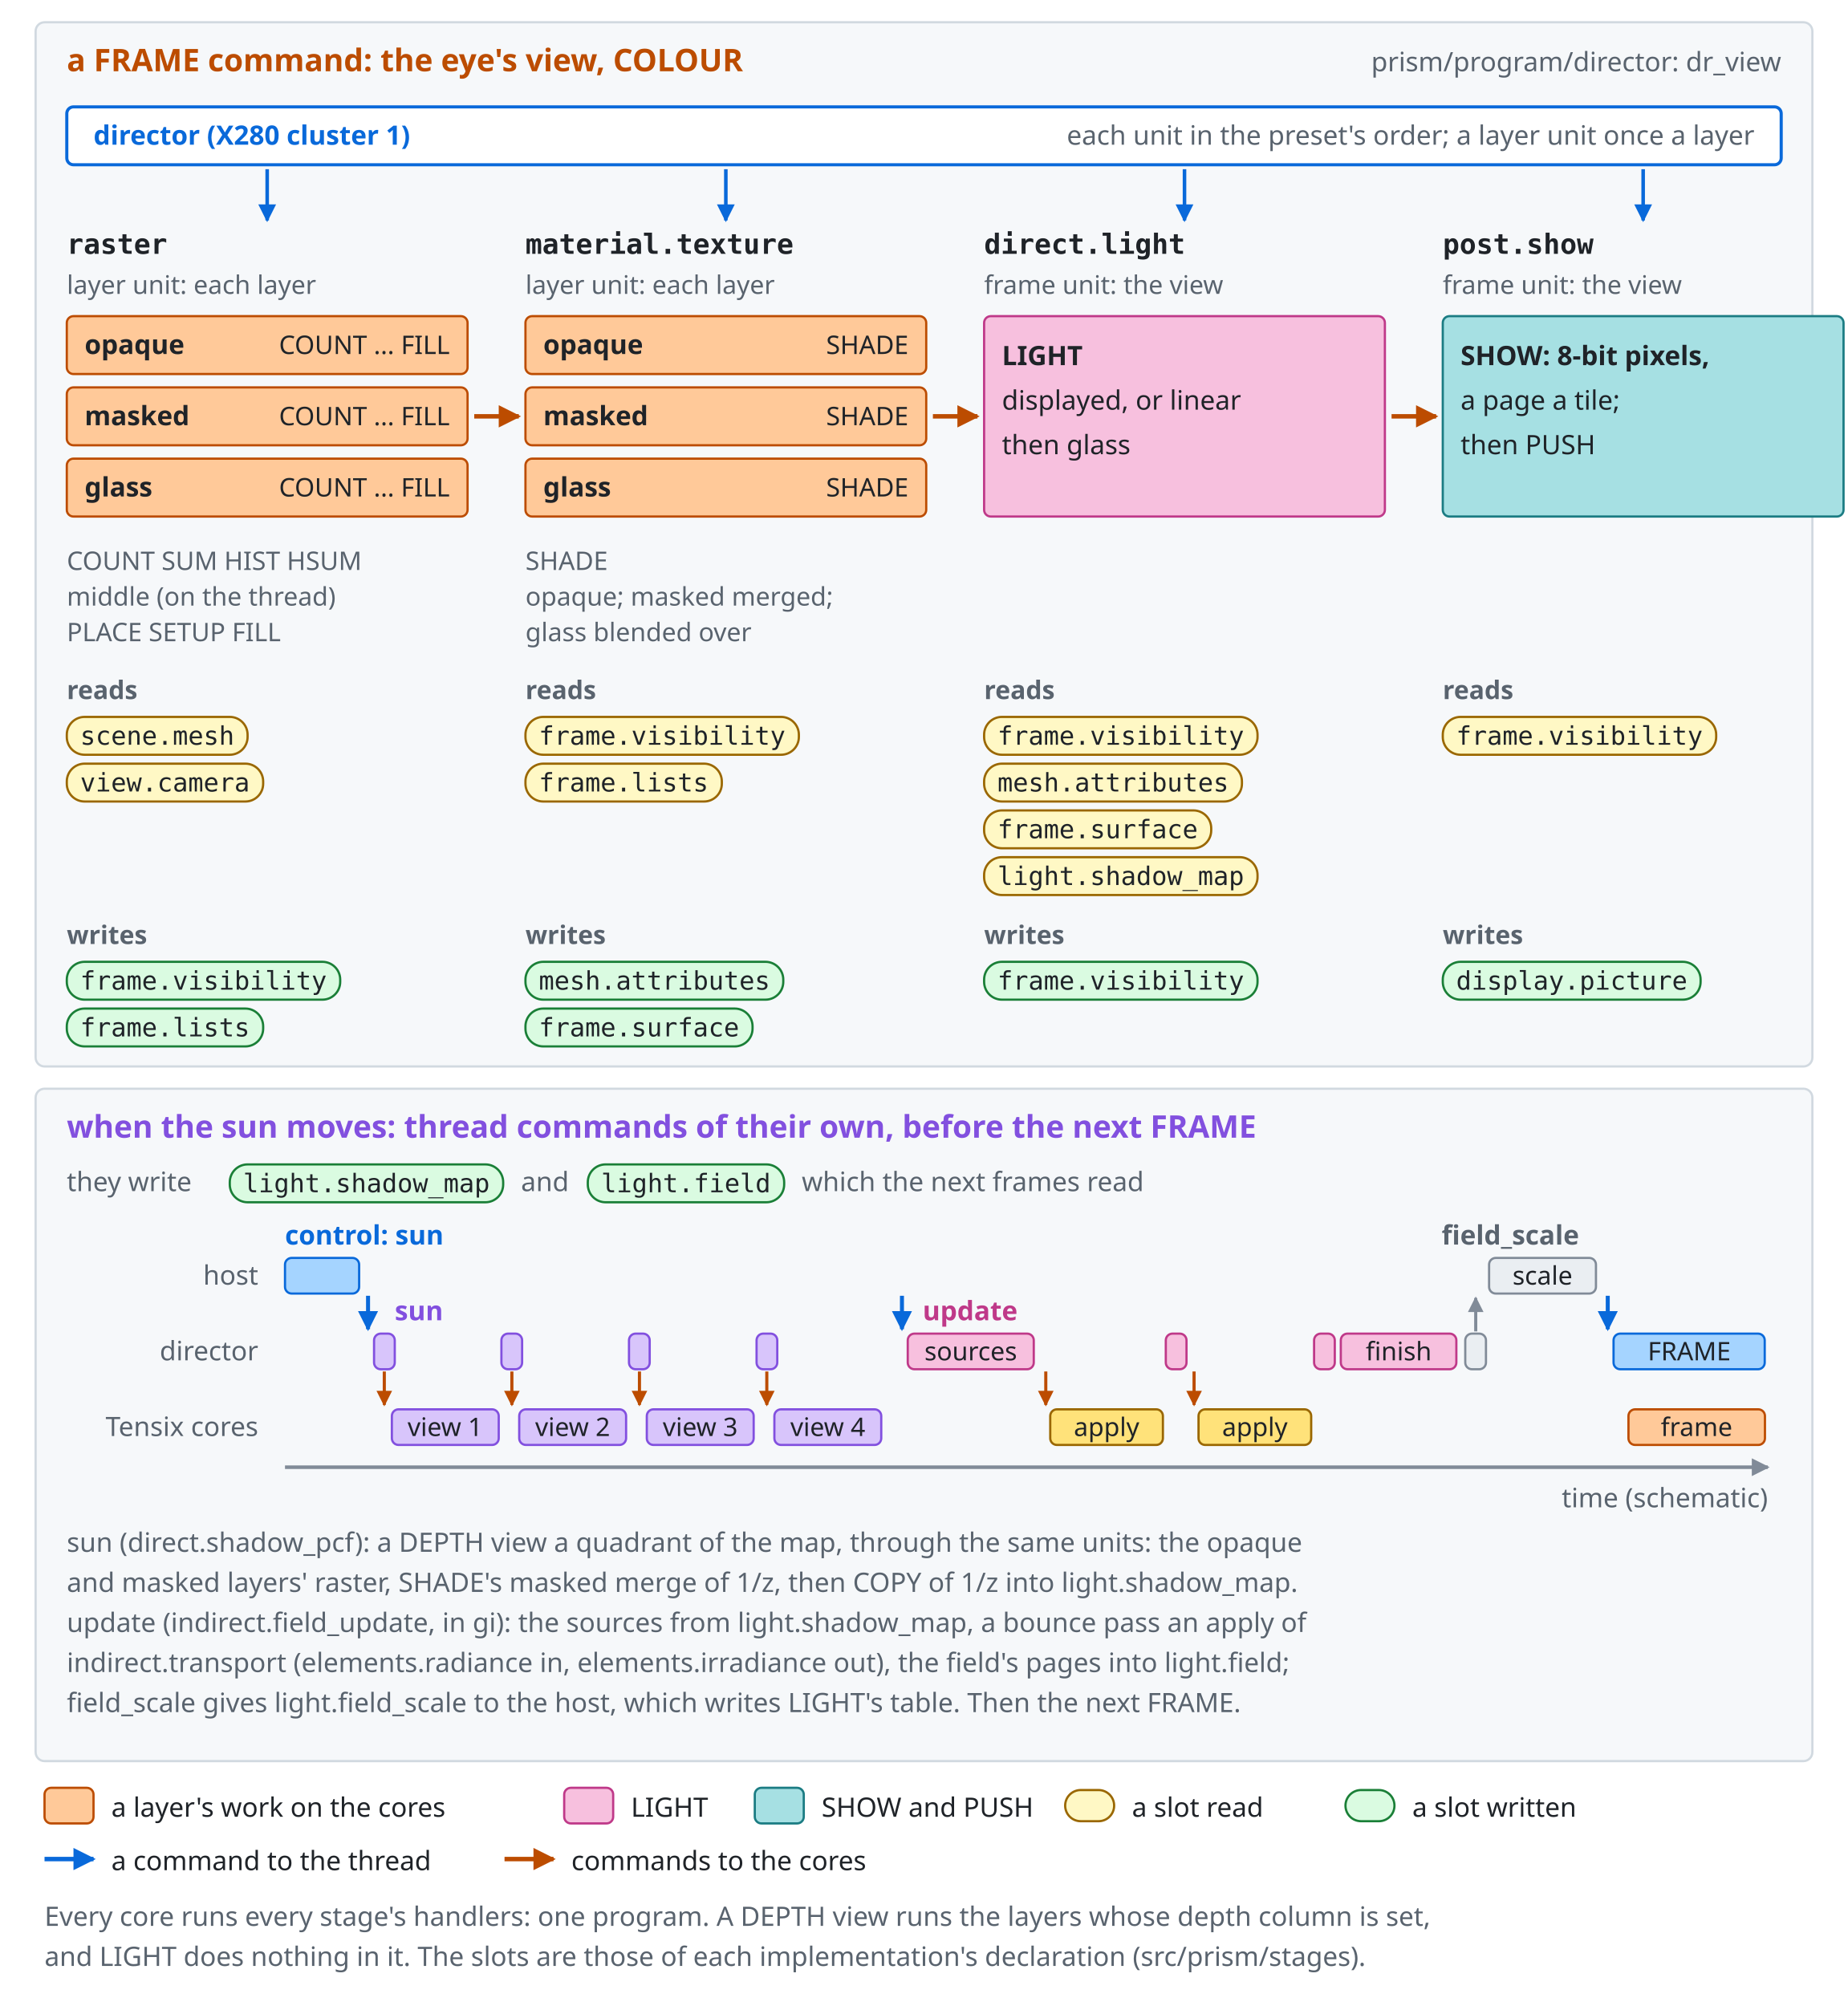
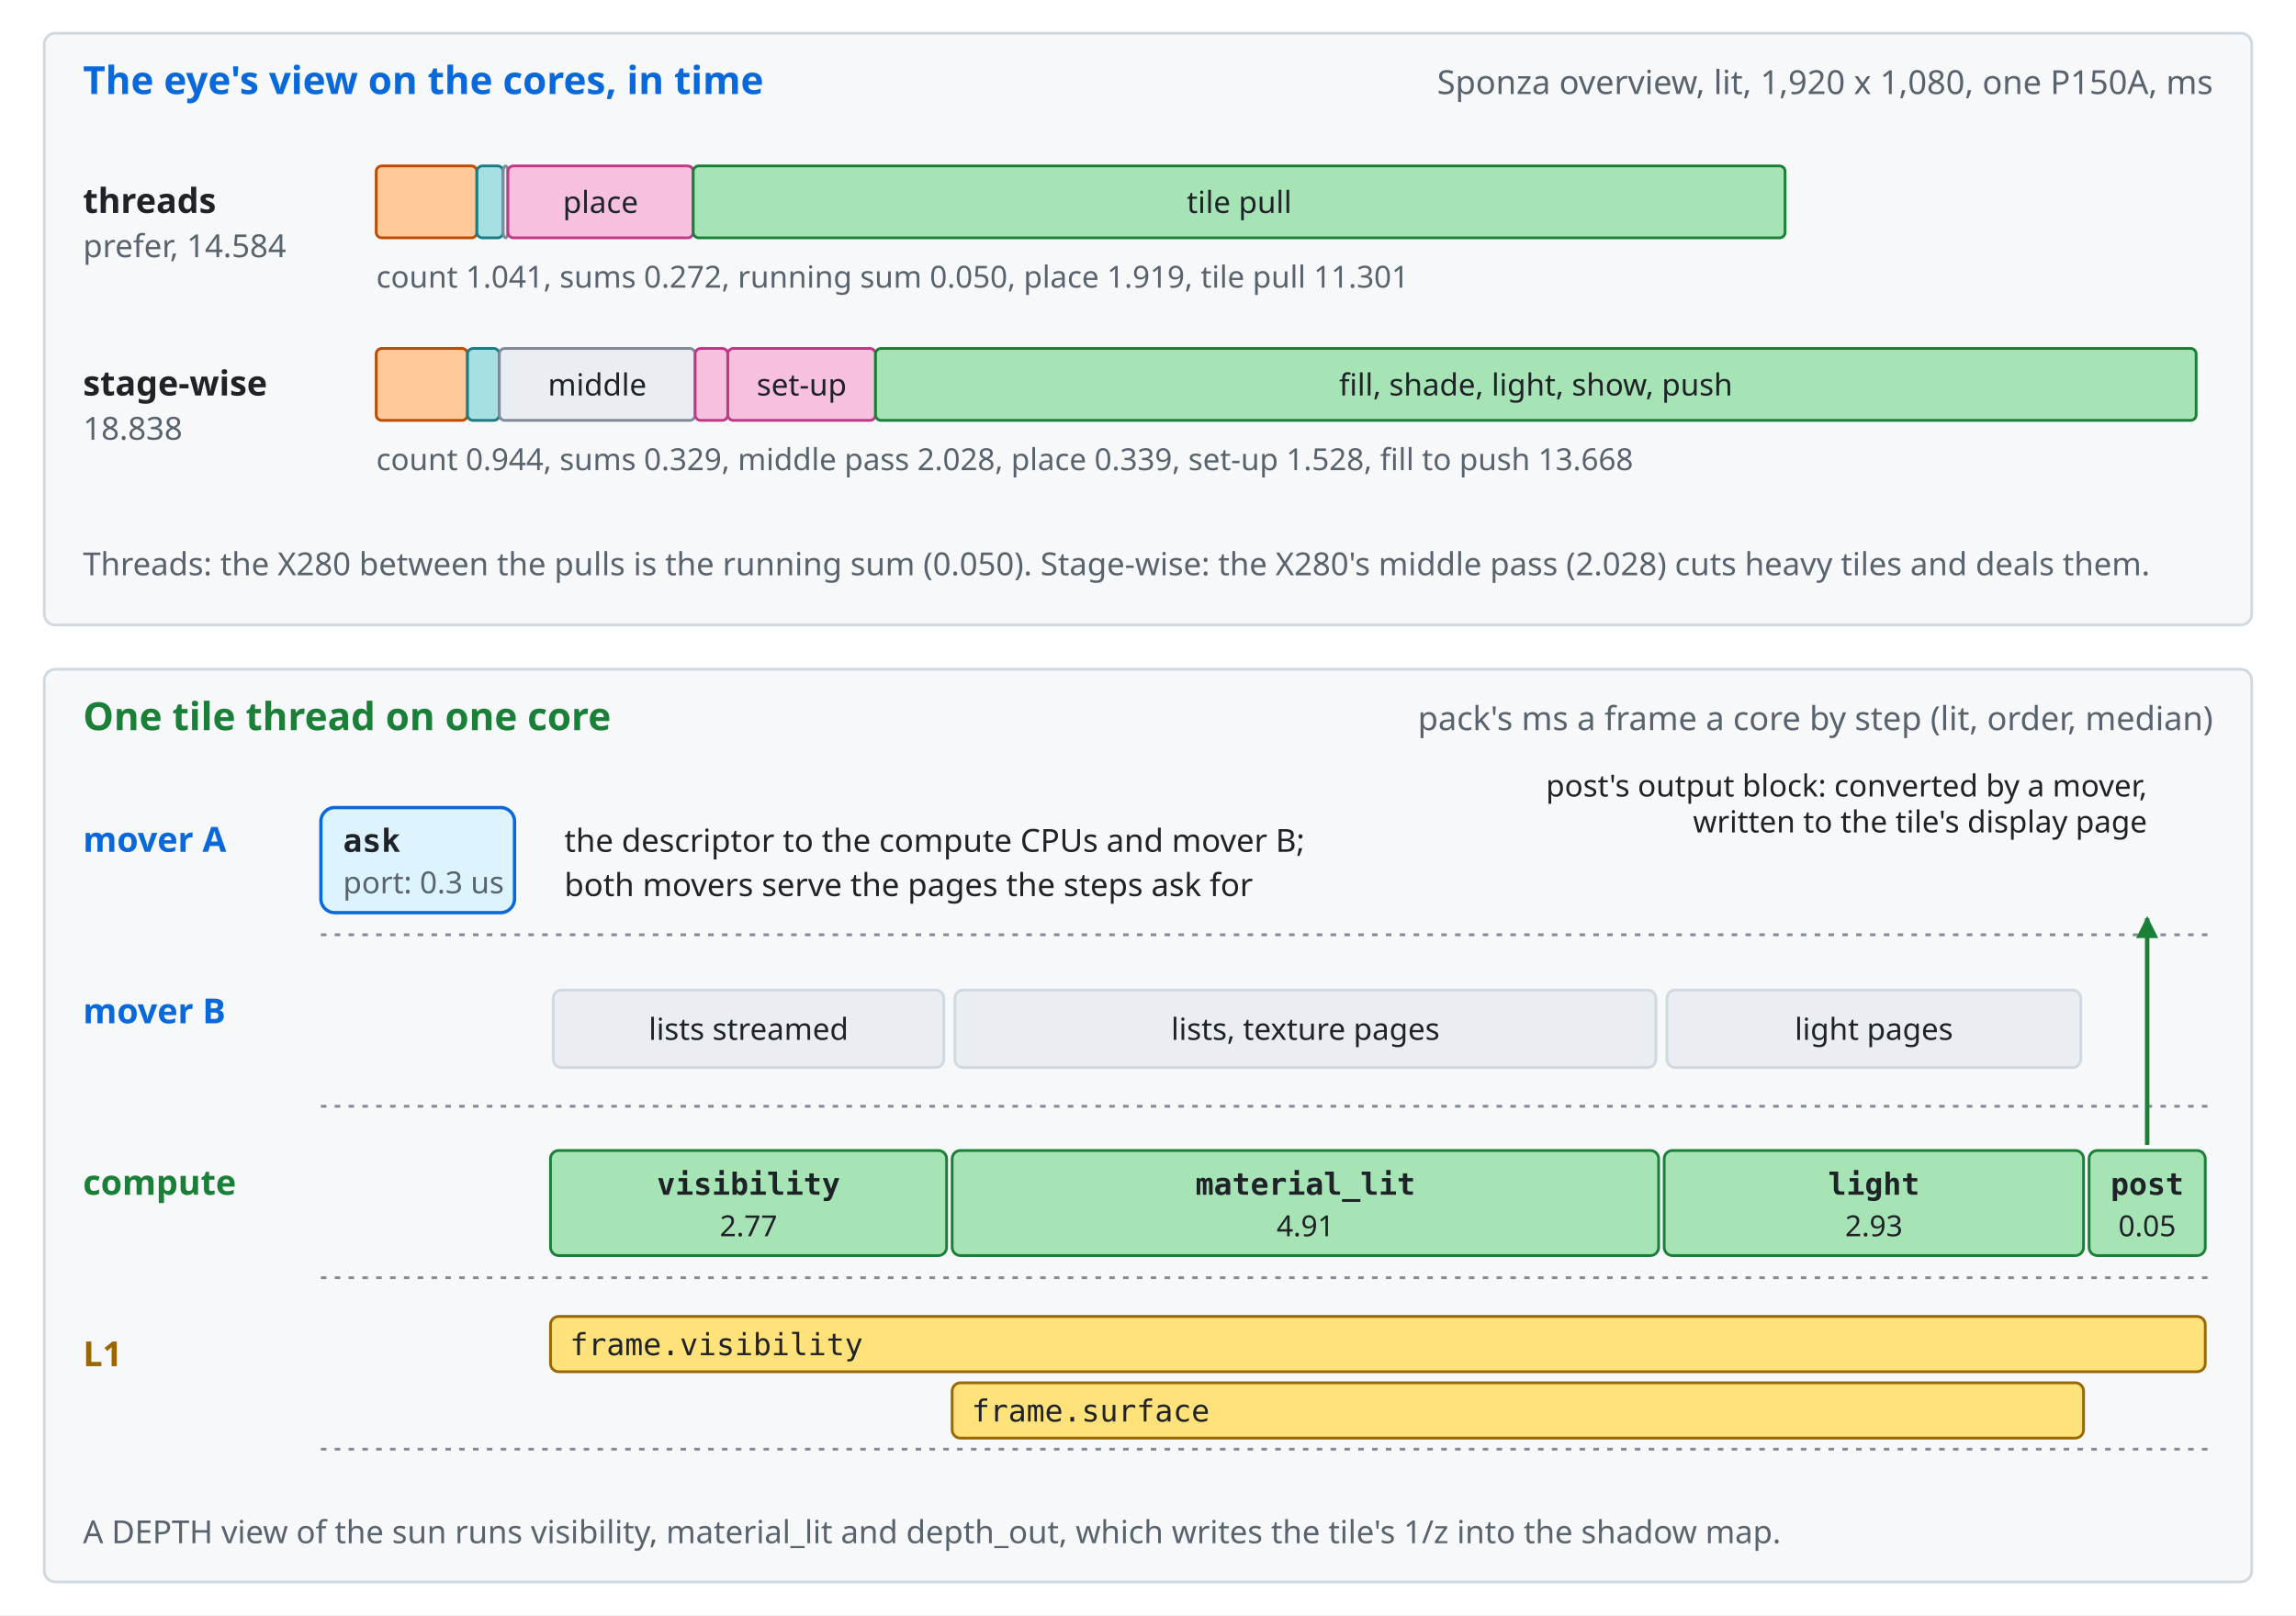
- <svg xmlns="http://www.w3.org/2000/svg" width="830" height="901" viewBox="0 0 830 901" role="img">
+ <svg xmlns="http://www.w3.org/2000/svg" width="830" height="584" viewBox="0 0 830 584" role="img">
  <defs>
    <marker id="ha" viewBox="0 0 10 10" refX="9" refY="5" markerWidth="5" markerHeight="5" orient="auto-start-reverse">
      <path d="M0,0 L10,5 L0,10 z" fill="#bc4c00" />
    </marker>
    <marker id="hb" viewBox="0 0 10 10" refX="9" refY="5" markerWidth="5" markerHeight="5" orient="auto-start-reverse">
      <path d="M0,0 L10,5 L0,10 z" fill="#1b7c83" />
    </marker>
    <marker id="hm" viewBox="0 0 10 10" refX="9" refY="5" markerWidth="5" markerHeight="5" orient="auto-start-reverse">
      <path d="M0,0 L10,5 L0,10 z" fill="#8250df" />
    </marker>
    <marker id="hw" viewBox="0 0 10 10" refX="9" refY="5" markerWidth="5" markerHeight="5" orient="auto-start-reverse">
      <path d="M0,0 L10,5 L0,10 z" fill="#0969da" />
    </marker>
    <marker id="hr" viewBox="0 0 10 10" refX="9" refY="5" markerWidth="5" markerHeight="5" orient="auto-start-reverse">
      <path d="M0,0 L10,5 L0,10 z" fill="#1a7f37" />
    </marker>
    <marker id="hp" viewBox="0 0 10 10" refX="9" refY="5" markerWidth="5" markerHeight="5" orient="auto-start-reverse">
      <path d="M0,0 L10,5 L0,10 z" fill="#bf3989" />
    </marker>
    <marker id="hy" viewBox="0 0 10 10" refX="9" refY="5" markerWidth="5" markerHeight="5" orient="auto-start-reverse">
      <path d="M0,0 L10,5 L0,10 z" fill="#9a6700" />
    </marker>
    <marker id="hg" viewBox="0 0 10 10" refX="9" refY="5" markerWidth="5" markerHeight="5" orient="auto-start-reverse">
      <path d="M0,0 L10,5 L0,10 z" fill="#818b98" />
    </marker>
  </defs>
-   <rect width="830" height="901" fill="#ffffff" />
-   <rect x="16.0" y="10.0" width="798.0" height="469.0" rx="4" fill="#f6f8fa" stroke="#d1d9e0" stroke-width="1" />
-   <line x1="128.0" y1="573.0" x2="794.0" y2="573.0" stroke="#d1d9e0" stroke-width="1" />
-   <line x1="128.0" y1="607.0" x2="794.0" y2="607.0" stroke="#d1d9e0" stroke-width="1" />
-   <line x1="128.0" y1="641.0" x2="794.0" y2="641.0" stroke="#d1d9e0" stroke-width="1" />
-   <rect x="16.0" y="489.0" width="798.0" height="302.0" rx="4" fill="#f6f8fa" stroke="#d1d9e0" stroke-width="1" />
-   <text x="30.0" y="32.0" font-family="-apple-system, 'Segoe UI', 'Noto Sans', Helvetica, Arial, sans-serif" font-size="14" font-weight="600" fill="#bc4c00" text-anchor="start" xml:space="preserve">a FRAME command: the eye's view, COLOUR</text>
-   <text x="800.0" y="32.0" font-family="-apple-system, 'Segoe UI', 'Noto Sans', Helvetica, Arial, sans-serif" font-size="12" fill="#59636e" text-anchor="end" xml:space="preserve">prism/program/director: dr_view</text>
-   <rect x="30.0" y="48.0" width="770.0" height="26.0" rx="3" fill="#ffffff" stroke="#0969da" stroke-width="1.4" />
-   <text x="42.0" y="65.0" font-family="-apple-system, 'Segoe UI', 'Noto Sans', Helvetica, Arial, sans-serif" font-size="12" font-weight="600" fill="#0969da" text-anchor="start" xml:space="preserve">director (X280 cluster 1)</text>
-   <text x="788.0" y="65.0" font-family="-apple-system, 'Segoe UI', 'Noto Sans', Helvetica, Arial, sans-serif" font-size="12" fill="#59636e" text-anchor="end" xml:space="preserve">each unit in the preset's order; a layer unit once a layer</text>
-   <text x="30.0" y="114.0" font-family="ui-monospace, SFMono-Regular, Menlo, Consolas, 'DejaVu Sans Mono', monospace" font-size="12.5" font-weight="600" fill="#1f2328" text-anchor="start" xml:space="preserve">raster</text>
-   <text x="30.0" y="132.0" font-family="-apple-system, 'Segoe UI', 'Noto Sans', Helvetica, Arial, sans-serif" font-size="11.5" fill="#59636e" text-anchor="start" xml:space="preserve">layer unit: each layer</text>
-   <rect x="30.0" y="142.0" width="180.0" height="26.0" rx="3" fill="#ffc999" stroke="#bc4c00" stroke-width="1" />
-   <text x="38.0" y="159.0" font-family="-apple-system, 'Segoe UI', 'Noto Sans', Helvetica, Arial, sans-serif" font-size="12" font-weight="600" fill="#1f2328" text-anchor="start" xml:space="preserve">opaque</text>
-   <text x="202.0" y="159.0" font-family="-apple-system, 'Segoe UI', 'Noto Sans', Helvetica, Arial, sans-serif" font-size="11.5" fill="#1f2328" text-anchor="end" xml:space="preserve">COUNT ... FILL</text>
-   <rect x="30.0" y="174.0" width="180.0" height="26.0" rx="3" fill="#ffc999" stroke="#bc4c00" stroke-width="1" />
-   <text x="38.0" y="191.0" font-family="-apple-system, 'Segoe UI', 'Noto Sans', Helvetica, Arial, sans-serif" font-size="12" font-weight="600" fill="#1f2328" text-anchor="start" xml:space="preserve">masked</text>
-   <text x="202.0" y="191.0" font-family="-apple-system, 'Segoe UI', 'Noto Sans', Helvetica, Arial, sans-serif" font-size="11.5" fill="#1f2328" text-anchor="end" xml:space="preserve">COUNT ... FILL</text>
-   <rect x="30.0" y="206.0" width="180.0" height="26.0" rx="3" fill="#ffc999" stroke="#bc4c00" stroke-width="1" />
-   <text x="38.0" y="223.0" font-family="-apple-system, 'Segoe UI', 'Noto Sans', Helvetica, Arial, sans-serif" font-size="12" font-weight="600" fill="#1f2328" text-anchor="start" xml:space="preserve">glass</text>
-   <text x="202.0" y="223.0" font-family="-apple-system, 'Segoe UI', 'Noto Sans', Helvetica, Arial, sans-serif" font-size="11.5" fill="#1f2328" text-anchor="end" xml:space="preserve">COUNT ... FILL</text>
-   <text x="30.0" y="256.0" font-family="-apple-system, 'Segoe UI', 'Noto Sans', Helvetica, Arial, sans-serif" font-size="11.5" fill="#59636e" text-anchor="start" xml:space="preserve">COUNT SUM HIST HSUM</text>
-   <text x="30.0" y="272.0" font-family="-apple-system, 'Segoe UI', 'Noto Sans', Helvetica, Arial, sans-serif" font-size="11.5" fill="#59636e" text-anchor="start" xml:space="preserve">middle (on the thread)</text>
-   <text x="30.0" y="288.0" font-family="-apple-system, 'Segoe UI', 'Noto Sans', Helvetica, Arial, sans-serif" font-size="11.5" fill="#59636e" text-anchor="start" xml:space="preserve">PLACE SETUP FILL</text>
-   <text x="30.0" y="314.0" font-family="-apple-system, 'Segoe UI', 'Noto Sans', Helvetica, Arial, sans-serif" font-size="11.5" font-weight="600" fill="#59636e" text-anchor="start" xml:space="preserve">reads</text>
-   <text x="30.0" y="424.0" font-family="-apple-system, 'Segoe UI', 'Noto Sans', Helvetica, Arial, sans-serif" font-size="11.5" font-weight="600" fill="#59636e" text-anchor="start" xml:space="preserve">writes</text>
-   <text x="236.0" y="114.0" font-family="ui-monospace, SFMono-Regular, Menlo, Consolas, 'DejaVu Sans Mono', monospace" font-size="12.5" font-weight="600" fill="#1f2328" text-anchor="start" xml:space="preserve">material.texture</text>
-   <text x="236.0" y="132.0" font-family="-apple-system, 'Segoe UI', 'Noto Sans', Helvetica, Arial, sans-serif" font-size="11.5" fill="#59636e" text-anchor="start" xml:space="preserve">layer unit: each layer</text>
-   <rect x="236.0" y="142.0" width="180.0" height="26.0" rx="3" fill="#ffc999" stroke="#bc4c00" stroke-width="1" />
-   <text x="244.0" y="159.0" font-family="-apple-system, 'Segoe UI', 'Noto Sans', Helvetica, Arial, sans-serif" font-size="12" font-weight="600" fill="#1f2328" text-anchor="start" xml:space="preserve">opaque</text>
-   <text x="408.0" y="159.0" font-family="-apple-system, 'Segoe UI', 'Noto Sans', Helvetica, Arial, sans-serif" font-size="11.5" fill="#1f2328" text-anchor="end" xml:space="preserve">SHADE</text>
-   <rect x="236.0" y="174.0" width="180.0" height="26.0" rx="3" fill="#ffc999" stroke="#bc4c00" stroke-width="1" />
-   <text x="244.0" y="191.0" font-family="-apple-system, 'Segoe UI', 'Noto Sans', Helvetica, Arial, sans-serif" font-size="12" font-weight="600" fill="#1f2328" text-anchor="start" xml:space="preserve">masked</text>
-   <text x="408.0" y="191.0" font-family="-apple-system, 'Segoe UI', 'Noto Sans', Helvetica, Arial, sans-serif" font-size="11.5" fill="#1f2328" text-anchor="end" xml:space="preserve">SHADE</text>
-   <rect x="236.0" y="206.0" width="180.0" height="26.0" rx="3" fill="#ffc999" stroke="#bc4c00" stroke-width="1" />
-   <text x="244.0" y="223.0" font-family="-apple-system, 'Segoe UI', 'Noto Sans', Helvetica, Arial, sans-serif" font-size="12" font-weight="600" fill="#1f2328" text-anchor="start" xml:space="preserve">glass</text>
-   <text x="408.0" y="223.0" font-family="-apple-system, 'Segoe UI', 'Noto Sans', Helvetica, Arial, sans-serif" font-size="11.5" fill="#1f2328" text-anchor="end" xml:space="preserve">SHADE</text>
-   <text x="236.0" y="256.0" font-family="-apple-system, 'Segoe UI', 'Noto Sans', Helvetica, Arial, sans-serif" font-size="11.5" fill="#59636e" text-anchor="start" xml:space="preserve">SHADE</text>
-   <text x="236.0" y="272.0" font-family="-apple-system, 'Segoe UI', 'Noto Sans', Helvetica, Arial, sans-serif" font-size="11.5" fill="#59636e" text-anchor="start" xml:space="preserve">opaque; masked merged;</text>
-   <text x="236.0" y="288.0" font-family="-apple-system, 'Segoe UI', 'Noto Sans', Helvetica, Arial, sans-serif" font-size="11.5" fill="#59636e" text-anchor="start" xml:space="preserve">glass blended over</text>
-   <text x="236.0" y="314.0" font-family="-apple-system, 'Segoe UI', 'Noto Sans', Helvetica, Arial, sans-serif" font-size="11.5" font-weight="600" fill="#59636e" text-anchor="start" xml:space="preserve">reads</text>
-   <text x="236.0" y="424.0" font-family="-apple-system, 'Segoe UI', 'Noto Sans', Helvetica, Arial, sans-serif" font-size="11.5" font-weight="600" fill="#59636e" text-anchor="start" xml:space="preserve">writes</text>
-   <text x="442.0" y="114.0" font-family="ui-monospace, SFMono-Regular, Menlo, Consolas, 'DejaVu Sans Mono', monospace" font-size="12.5" font-weight="600" fill="#1f2328" text-anchor="start" xml:space="preserve">direct.light</text>
-   <text x="442.0" y="132.0" font-family="-apple-system, 'Segoe UI', 'Noto Sans', Helvetica, Arial, sans-serif" font-size="11.5" fill="#59636e" text-anchor="start" xml:space="preserve">frame unit: the view</text>
-   <rect x="442.0" y="142.0" width="180.0" height="90.0" rx="3" fill="#f7c0de" stroke="#bf3989" stroke-width="1" />
-   <text x="450.0" y="164.0" font-family="-apple-system, 'Segoe UI', 'Noto Sans', Helvetica, Arial, sans-serif" font-size="12" font-weight="600" fill="#1f2328" text-anchor="start" xml:space="preserve">LIGHT</text>
-   <text x="450.0" y="184.0" font-family="-apple-system, 'Segoe UI', 'Noto Sans', Helvetica, Arial, sans-serif" font-size="12" fill="#1f2328" text-anchor="start" xml:space="preserve">displayed, or linear</text>
-   <text x="450.0" y="204.0" font-family="-apple-system, 'Segoe UI', 'Noto Sans', Helvetica, Arial, sans-serif" font-size="12" fill="#1f2328" text-anchor="start" xml:space="preserve">then glass</text>
-   <text x="442.0" y="314.0" font-family="-apple-system, 'Segoe UI', 'Noto Sans', Helvetica, Arial, sans-serif" font-size="11.5" font-weight="600" fill="#59636e" text-anchor="start" xml:space="preserve">reads</text>
-   <text x="442.0" y="424.0" font-family="-apple-system, 'Segoe UI', 'Noto Sans', Helvetica, Arial, sans-serif" font-size="11.5" font-weight="600" fill="#59636e" text-anchor="start" xml:space="preserve">writes</text>
-   <text x="648.0" y="114.0" font-family="ui-monospace, SFMono-Regular, Menlo, Consolas, 'DejaVu Sans Mono', monospace" font-size="12.5" font-weight="600" fill="#1f2328" text-anchor="start" xml:space="preserve">post.show</text>
-   <text x="648.0" y="132.0" font-family="-apple-system, 'Segoe UI', 'Noto Sans', Helvetica, Arial, sans-serif" font-size="11.5" fill="#59636e" text-anchor="start" xml:space="preserve">frame unit: the view</text>
-   <rect x="648.0" y="142.0" width="180.0" height="90.0" rx="3" fill="#a6e0e3" stroke="#1b7c83" stroke-width="1" />
-   <text x="656.0" y="164.0" font-family="-apple-system, 'Segoe UI', 'Noto Sans', Helvetica, Arial, sans-serif" font-size="12" font-weight="600" fill="#1f2328" text-anchor="start" xml:space="preserve">SHOW: 8-bit pixels,</text>
-   <text x="656.0" y="184.0" font-family="-apple-system, 'Segoe UI', 'Noto Sans', Helvetica, Arial, sans-serif" font-size="12" fill="#1f2328" text-anchor="start" xml:space="preserve">a page a tile;</text>
-   <text x="656.0" y="204.0" font-family="-apple-system, 'Segoe UI', 'Noto Sans', Helvetica, Arial, sans-serif" font-size="12" fill="#1f2328" text-anchor="start" xml:space="preserve">then PUSH</text>
-   <text x="648.0" y="314.0" font-family="-apple-system, 'Segoe UI', 'Noto Sans', Helvetica, Arial, sans-serif" font-size="11.5" font-weight="600" fill="#59636e" text-anchor="start" xml:space="preserve">reads</text>
-   <text x="648.0" y="424.0" font-family="-apple-system, 'Segoe UI', 'Noto Sans', Helvetica, Arial, sans-serif" font-size="11.5" font-weight="600" fill="#59636e" text-anchor="start" xml:space="preserve">writes</text>
-   <text x="116.0" y="577.0" font-family="-apple-system, 'Segoe UI', 'Noto Sans', Helvetica, Arial, sans-serif" font-size="12" fill="#59636e" text-anchor="end" xml:space="preserve">host</text>
-   <text x="116.0" y="611.0" font-family="-apple-system, 'Segoe UI', 'Noto Sans', Helvetica, Arial, sans-serif" font-size="12" fill="#59636e" text-anchor="end" xml:space="preserve">director</text>
-   <text x="116.0" y="645.0" font-family="-apple-system, 'Segoe UI', 'Noto Sans', Helvetica, Arial, sans-serif" font-size="12" fill="#59636e" text-anchor="end" xml:space="preserve">Tensix cores</text>
-   <text x="794.0" y="677.0" font-family="-apple-system, 'Segoe UI', 'Noto Sans', Helvetica, Arial, sans-serif" font-size="12" fill="#59636e" text-anchor="end" xml:space="preserve">time (schematic)</text>
-   <text x="30.0" y="511.0" font-family="-apple-system, 'Segoe UI', 'Noto Sans', Helvetica, Arial, sans-serif" font-size="14" font-weight="600" fill="#8250df" text-anchor="start" xml:space="preserve">when the sun moves: thread commands of their own, before the next FRAME</text>
-   <text x="30.0" y="535.0" font-family="-apple-system, 'Segoe UI', 'Noto Sans', Helvetica, Arial, sans-serif" font-size="12" fill="#59636e" text-anchor="start" xml:space="preserve">they write</text>
-   <text x="234.0" y="535.0" font-family="-apple-system, 'Segoe UI', 'Noto Sans', Helvetica, Arial, sans-serif" font-size="12" fill="#59636e" text-anchor="start" xml:space="preserve">and</text>
-   <text x="360.1" y="535.0" font-family="-apple-system, 'Segoe UI', 'Noto Sans', Helvetica, Arial, sans-serif" font-size="12" fill="#59636e" text-anchor="start" xml:space="preserve">which the next frames read</text>
-   <rect x="128.0" y="565.0" width="33.3" height="16.0" rx="3" fill="#a5d4ff" stroke="#0969da" stroke-width="1" />
-   <text x="128.0" y="559.0" font-family="-apple-system, 'Segoe UI', 'Noto Sans', Helvetica, Arial, sans-serif" font-size="12" font-weight="600" fill="#0969da" text-anchor="start" xml:space="preserve">control: sun</text>
-   <rect x="168.0" y="599.0" width="9.3" height="16.0" rx="3" fill="#d8c5fb" stroke="#8250df" stroke-width="1" />
-   <rect x="176.0" y="633.0" width="48.0" height="16.0" rx="3" fill="#d8c5fb" stroke="#8250df" stroke-width="1" />
-   <text x="199.9" y="645.0" font-family="-apple-system, 'Segoe UI', 'Noto Sans', Helvetica, Arial, sans-serif" font-size="11.5" fill="#1f2328" text-anchor="middle" xml:space="preserve">view 1</text>
-   <rect x="225.2" y="599.0" width="9.3" height="16.0" rx="3" fill="#d8c5fb" stroke="#8250df" stroke-width="1" />
-   <rect x="233.2" y="633.0" width="48.0" height="16.0" rx="3" fill="#d8c5fb" stroke="#8250df" stroke-width="1" />
-   <text x="257.2" y="645.0" font-family="-apple-system, 'Segoe UI', 'Noto Sans', Helvetica, Arial, sans-serif" font-size="11.5" fill="#1f2328" text-anchor="middle" xml:space="preserve">view 2</text>
-   <rect x="282.5" y="599.0" width="9.3" height="16.0" rx="3" fill="#d8c5fb" stroke="#8250df" stroke-width="1" />
-   <rect x="290.5" y="633.0" width="48.0" height="16.0" rx="3" fill="#d8c5fb" stroke="#8250df" stroke-width="1" />
-   <text x="314.5" y="645.0" font-family="-apple-system, 'Segoe UI', 'Noto Sans', Helvetica, Arial, sans-serif" font-size="11.5" fill="#1f2328" text-anchor="middle" xml:space="preserve">view 3</text>
-   <rect x="339.8" y="599.0" width="9.3" height="16.0" rx="3" fill="#d8c5fb" stroke="#8250df" stroke-width="1" />
-   <rect x="347.8" y="633.0" width="48.0" height="16.0" rx="3" fill="#d8c5fb" stroke="#8250df" stroke-width="1" />
-   <text x="371.8" y="645.0" font-family="-apple-system, 'Segoe UI', 'Noto Sans', Helvetica, Arial, sans-serif" font-size="11.5" fill="#1f2328" text-anchor="middle" xml:space="preserve">view 4</text>
-   <text x="177.3" y="593.0" font-family="-apple-system, 'Segoe UI', 'Noto Sans', Helvetica, Arial, sans-serif" font-size="12" font-weight="600" fill="#8250df" text-anchor="start" xml:space="preserve">sun</text>
-   <rect x="407.7" y="599.0" width="56.6" height="16.0" rx="3" fill="#f7c0de" stroke="#bf3989" stroke-width="1" />
-   <text x="436.0" y="611.0" font-family="-apple-system, 'Segoe UI', 'Noto Sans', Helvetica, Arial, sans-serif" font-size="11.5" fill="#1f2328" text-anchor="middle" xml:space="preserve">sources</text>
-   <text x="414.4" y="593.0" font-family="-apple-system, 'Segoe UI', 'Noto Sans', Helvetica, Arial, sans-serif" font-size="12" font-weight="600" fill="#bf3989" text-anchor="start" xml:space="preserve">update</text>
-   <rect x="471.7" y="633.0" width="50.6" height="16.0" rx="3" fill="#ffe27a" stroke="#9a6700" stroke-width="1" />
-   <text x="497.0" y="645.0" font-family="-apple-system, 'Segoe UI', 'Noto Sans', Helvetica, Arial, sans-serif" font-size="11.5" fill="#1f2328" text-anchor="middle" xml:space="preserve">apply</text>
-   <rect x="523.6" y="599.0" width="9.3" height="16.0" rx="3" fill="#f7c0de" stroke="#bf3989" stroke-width="1" />
-   <rect x="538.3" y="633.0" width="50.6" height="16.0" rx="3" fill="#ffe27a" stroke="#9a6700" stroke-width="1" />
-   <text x="563.6" y="645.0" font-family="-apple-system, 'Segoe UI', 'Noto Sans', Helvetica, Arial, sans-serif" font-size="11.5" fill="#1f2328" text-anchor="middle" xml:space="preserve">apply</text>
-   <rect x="590.2" y="599.0" width="9.3" height="16.0" rx="3" fill="#f7c0de" stroke="#bf3989" stroke-width="1" />
-   <rect x="602.2" y="599.0" width="51.9" height="16.0" rx="3" fill="#f7c0de" stroke="#bf3989" stroke-width="1" />
-   <text x="628.2" y="611.0" font-family="-apple-system, 'Segoe UI', 'Noto Sans', Helvetica, Arial, sans-serif" font-size="11.5" fill="#1f2328" text-anchor="middle" xml:space="preserve">finish</text>
-   <rect x="658.1" y="599.0" width="9.3" height="16.0" rx="3" fill="#eaeef2" stroke="#818b98" stroke-width="1" />
-   <rect x="668.8" y="565.0" width="48.0" height="16.0" rx="3" fill="#eaeef2" stroke="#818b98" stroke-width="1" />
-   <text x="692.8" y="577.0" font-family="-apple-system, 'Segoe UI', 'Noto Sans', Helvetica, Arial, sans-serif" font-size="11.5" fill="#1f2328" text-anchor="middle" xml:space="preserve">scale</text>
-   <text x="647.5" y="559.0" font-family="-apple-system, 'Segoe UI', 'Noto Sans', Helvetica, Arial, sans-serif" font-size="12" font-weight="600" fill="#59636e" text-anchor="start" xml:space="preserve">field_scale</text>
-   <rect x="724.7" y="599.0" width="67.9" height="16.0" rx="3" fill="#a5d4ff" stroke="#0969da" stroke-width="1" />
-   <text x="758.7" y="611.0" font-family="-apple-system, 'Segoe UI', 'Noto Sans', Helvetica, Arial, sans-serif" font-size="11.5" fill="#1f2328" text-anchor="middle" xml:space="preserve">FRAME</text>
-   <rect x="731.4" y="633.0" width="61.3" height="16.0" rx="3" fill="#ffc999" stroke="#bc4c00" stroke-width="1" />
-   <text x="762.0" y="645.0" font-family="-apple-system, 'Segoe UI', 'Noto Sans', Helvetica, Arial, sans-serif" font-size="11.5" fill="#1f2328" text-anchor="middle" xml:space="preserve">frame</text>
-   <text x="30.0" y="697.0" font-family="-apple-system, 'Segoe UI', 'Noto Sans', Helvetica, Arial, sans-serif" font-size="12" fill="#59636e" text-anchor="start" xml:space="preserve">sun (direct.shadow_pcf): a DEPTH view a quadrant of the map, through the same units: the opaque</text>
-   <text x="30.0" y="715.0" font-family="-apple-system, 'Segoe UI', 'Noto Sans', Helvetica, Arial, sans-serif" font-size="12" fill="#59636e" text-anchor="start" xml:space="preserve">and masked layers' raster, SHADE's masked merge of 1/z, then COPY of 1/z into light.shadow_map.</text>
-   <text x="30.0" y="733.0" font-family="-apple-system, 'Segoe UI', 'Noto Sans', Helvetica, Arial, sans-serif" font-size="12" fill="#59636e" text-anchor="start" xml:space="preserve">update (indirect.field_update, in gi): the sources from light.shadow_map, a bounce pass an apply of</text>
-   <text x="30.0" y="751.0" font-family="-apple-system, 'Segoe UI', 'Noto Sans', Helvetica, Arial, sans-serif" font-size="12" fill="#59636e" text-anchor="start" xml:space="preserve">indirect.transport (elements.radiance in, elements.irradiance out), the field's pages into light.field;</text>
-   <text x="30.0" y="769.0" font-family="-apple-system, 'Segoe UI', 'Noto Sans', Helvetica, Arial, sans-serif" font-size="12" fill="#59636e" text-anchor="start" xml:space="preserve">field_scale gives light.field_scale to the host, which writes LIGHT's table. Then the next FRAME.</text>
-   <rect x="20.0" y="803.0" width="22.0" height="16.0" rx="3" fill="#ffc999" stroke="#bc4c00" stroke-width="1" />
-   <text x="50.0" y="816.0" font-family="-apple-system, 'Segoe UI', 'Noto Sans', Helvetica, Arial, sans-serif" font-size="12" fill="#1f2328" text-anchor="start" xml:space="preserve">a layer's work on the cores</text>
-   <rect x="253.4" y="803.0" width="22.0" height="16.0" rx="3" fill="#f7c0de" stroke="#bf3989" stroke-width="1" />
-   <text x="283.4" y="816.0" font-family="-apple-system, 'Segoe UI', 'Noto Sans', Helvetica, Arial, sans-serif" font-size="12" fill="#1f2328" text-anchor="start" xml:space="preserve">LIGHT</text>
-   <rect x="339.0" y="803.0" width="22.0" height="16.0" rx="3" fill="#a6e0e3" stroke="#1b7c83" stroke-width="1" />
-   <text x="369.0" y="816.0" font-family="-apple-system, 'Segoe UI', 'Noto Sans', Helvetica, Arial, sans-serif" font-size="12" fill="#1f2328" text-anchor="start" xml:space="preserve">SHOW and PUSH</text>
-   <rect x="478.4" y="804.0" width="22.0" height="14.0" rx="7" fill="#fff8c5" stroke="#9a6700" stroke-width="1" />
-   <text x="508.4" y="816.0" font-family="-apple-system, 'Segoe UI', 'Noto Sans', Helvetica, Arial, sans-serif" font-size="12" fill="#1f2328" text-anchor="start" xml:space="preserve">a slot read</text>
-   <rect x="604.3" y="804.0" width="22.0" height="14.0" rx="7" fill="#dafbe1" stroke="#1a7f37" stroke-width="1" />
-   <text x="634.3" y="816.0" font-family="-apple-system, 'Segoe UI', 'Noto Sans', Helvetica, Arial, sans-serif" font-size="12" fill="#1f2328" text-anchor="start" xml:space="preserve">a slot written</text>
-   <text x="50.0" y="840.0" font-family="-apple-system, 'Segoe UI', 'Noto Sans', Helvetica, Arial, sans-serif" font-size="12" fill="#1f2328" text-anchor="start" xml:space="preserve">a command to the thread</text>
-   <text x="256.6" y="840.0" font-family="-apple-system, 'Segoe UI', 'Noto Sans', Helvetica, Arial, sans-serif" font-size="12" fill="#1f2328" text-anchor="start" xml:space="preserve">commands to the cores</text>
-   <text x="20.0" y="865.0" font-family="-apple-system, 'Segoe UI', 'Noto Sans', Helvetica, Arial, sans-serif" font-size="12" fill="#59636e" text-anchor="start" xml:space="preserve">Every core runs every stage's handlers: one program. A DEPTH view runs the layers whose depth column is set,</text>
-   <text x="20.0" y="883.0" font-family="-apple-system, 'Segoe UI', 'Noto Sans', Helvetica, Arial, sans-serif" font-size="12" fill="#59636e" text-anchor="start" xml:space="preserve">and LIGHT does nothing in it. The slots are those of each implementation's declaration (src/prism/stages).</text>
-   <line x1="120.0" y1="76.0" x2="120.0" y2="99.0" stroke="#0969da" stroke-width="1.6" marker-end="url(#hw)" />
-   <rect x="30.0" y="322.0" width="81.2" height="17.0" rx="8" fill="#fff8c5" stroke="#9a6700" stroke-width="1" />
-   <text x="36.0" y="334.5" font-family="ui-monospace, SFMono-Regular, Menlo, Consolas, 'DejaVu Sans Mono', monospace" font-size="11.5" fill="#1f2328" xml:space="preserve">scene.mesh</text>
-   <rect x="30.0" y="343.0" width="88.2" height="17.0" rx="8" fill="#fff8c5" stroke="#9a6700" stroke-width="1" />
-   <text x="36.0" y="355.5" font-family="ui-monospace, SFMono-Regular, Menlo, Consolas, 'DejaVu Sans Mono', monospace" font-size="11.5" fill="#1f2328" xml:space="preserve">view.camera</text>
-   <rect x="30.0" y="432.0" width="122.8" height="17.0" rx="8" fill="#dafbe1" stroke="#1a7f37" stroke-width="1" />
-   <text x="36.0" y="444.5" font-family="ui-monospace, SFMono-Regular, Menlo, Consolas, 'DejaVu Sans Mono', monospace" font-size="11.5" fill="#1f2328" xml:space="preserve">frame.visibility</text>
-   <rect x="30.0" y="453.0" width="88.2" height="17.0" rx="8" fill="#dafbe1" stroke="#1a7f37" stroke-width="1" />
-   <text x="36.0" y="465.5" font-family="ui-monospace, SFMono-Regular, Menlo, Consolas, 'DejaVu Sans Mono', monospace" font-size="11.5" fill="#1f2328" xml:space="preserve">frame.lists</text>
-   <line x1="213.0" y1="187.0" x2="233.0" y2="187.0" stroke="#bc4c00" stroke-width="2.0" marker-end="url(#ha)" />
-   <line x1="326.0" y1="76.0" x2="326.0" y2="99.0" stroke="#0969da" stroke-width="1.6" marker-end="url(#hw)" />
-   <rect x="236.0" y="322.0" width="122.8" height="17.0" rx="8" fill="#fff8c5" stroke="#9a6700" stroke-width="1" />
-   <text x="242.0" y="334.5" font-family="ui-monospace, SFMono-Regular, Menlo, Consolas, 'DejaVu Sans Mono', monospace" font-size="11.5" fill="#1f2328" xml:space="preserve">frame.visibility</text>
-   <rect x="236.0" y="343.0" width="88.2" height="17.0" rx="8" fill="#fff8c5" stroke="#9a6700" stroke-width="1" />
-   <text x="242.0" y="355.5" font-family="ui-monospace, SFMono-Regular, Menlo, Consolas, 'DejaVu Sans Mono', monospace" font-size="11.5" fill="#1f2328" xml:space="preserve">frame.lists</text>
-   <rect x="236.0" y="432.0" width="115.8" height="17.0" rx="8" fill="#dafbe1" stroke="#1a7f37" stroke-width="1" />
-   <text x="242.0" y="444.5" font-family="ui-monospace, SFMono-Regular, Menlo, Consolas, 'DejaVu Sans Mono', monospace" font-size="11.5" fill="#1f2328" xml:space="preserve">mesh.attributes</text>
-   <rect x="236.0" y="453.0" width="102.0" height="17.0" rx="8" fill="#dafbe1" stroke="#1a7f37" stroke-width="1" />
-   <text x="242.0" y="465.5" font-family="ui-monospace, SFMono-Regular, Menlo, Consolas, 'DejaVu Sans Mono', monospace" font-size="11.5" fill="#1f2328" xml:space="preserve">frame.surface</text>
-   <line x1="419.0" y1="187.0" x2="439.0" y2="187.0" stroke="#bc4c00" stroke-width="2.0" marker-end="url(#ha)" />
-   <line x1="532.0" y1="76.0" x2="532.0" y2="99.0" stroke="#0969da" stroke-width="1.6" marker-end="url(#hw)" />
-   <rect x="442.0" y="322.0" width="122.8" height="17.0" rx="8" fill="#fff8c5" stroke="#9a6700" stroke-width="1" />
-   <text x="448.0" y="334.5" font-family="ui-monospace, SFMono-Regular, Menlo, Consolas, 'DejaVu Sans Mono', monospace" font-size="11.5" fill="#1f2328" xml:space="preserve">frame.visibility</text>
-   <rect x="442.0" y="343.0" width="115.8" height="17.0" rx="8" fill="#fff8c5" stroke="#9a6700" stroke-width="1" />
-   <text x="448.0" y="355.5" font-family="ui-monospace, SFMono-Regular, Menlo, Consolas, 'DejaVu Sans Mono', monospace" font-size="11.5" fill="#1f2328" xml:space="preserve">mesh.attributes</text>
-   <rect x="442.0" y="364.0" width="102.0" height="17.0" rx="8" fill="#fff8c5" stroke="#9a6700" stroke-width="1" />
-   <text x="448.0" y="376.5" font-family="ui-monospace, SFMono-Regular, Menlo, Consolas, 'DejaVu Sans Mono', monospace" font-size="11.5" fill="#1f2328" xml:space="preserve">frame.surface</text>
-   <rect x="442.0" y="385.0" width="122.8" height="17.0" rx="8" fill="#fff8c5" stroke="#9a6700" stroke-width="1" />
-   <text x="448.0" y="397.5" font-family="ui-monospace, SFMono-Regular, Menlo, Consolas, 'DejaVu Sans Mono', monospace" font-size="11.5" fill="#1f2328" xml:space="preserve">light.shadow_map</text>
-   <rect x="442.0" y="432.0" width="122.8" height="17.0" rx="8" fill="#dafbe1" stroke="#1a7f37" stroke-width="1" />
-   <text x="448.0" y="444.5" font-family="ui-monospace, SFMono-Regular, Menlo, Consolas, 'DejaVu Sans Mono', monospace" font-size="11.5" fill="#1f2328" xml:space="preserve">frame.visibility</text>
-   <line x1="625.0" y1="187.0" x2="645.0" y2="187.0" stroke="#bc4c00" stroke-width="2.0" marker-end="url(#ha)" />
-   <line x1="738.0" y1="76.0" x2="738.0" y2="99.0" stroke="#0969da" stroke-width="1.6" marker-end="url(#hw)" />
-   <rect x="648.0" y="322.0" width="122.8" height="17.0" rx="8" fill="#fff8c5" stroke="#9a6700" stroke-width="1" />
-   <text x="654.0" y="334.5" font-family="ui-monospace, SFMono-Regular, Menlo, Consolas, 'DejaVu Sans Mono', monospace" font-size="11.5" fill="#1f2328" xml:space="preserve">frame.visibility</text>
-   <rect x="648.0" y="432.0" width="115.8" height="17.0" rx="8" fill="#dafbe1" stroke="#1a7f37" stroke-width="1" />
-   <text x="654.0" y="444.5" font-family="ui-monospace, SFMono-Regular, Menlo, Consolas, 'DejaVu Sans Mono', monospace" font-size="11.5" fill="#1f2328" xml:space="preserve">display.picture</text>
-   <line x1="128.0" y1="659.0" x2="794.0" y2="659.0" stroke="#818b98" stroke-width="1.6" marker-end="url(#hg)" />
-   <rect x="103.2" y="523.0" width="122.8" height="17.0" rx="8" fill="#dafbe1" stroke="#1a7f37" stroke-width="1" />
-   <text x="109.2" y="535.5" font-family="ui-monospace, SFMono-Regular, Menlo, Consolas, 'DejaVu Sans Mono', monospace" font-size="11.5" fill="#1f2328" xml:space="preserve">light.shadow_map</text>
-   <rect x="264.0" y="523.0" width="88.2" height="17.0" rx="8" fill="#dafbe1" stroke="#1a7f37" stroke-width="1" />
-   <text x="270.0" y="535.5" font-family="ui-monospace, SFMono-Regular, Menlo, Consolas, 'DejaVu Sans Mono', monospace" font-size="11.5" fill="#1f2328" xml:space="preserve">light.field</text>
-   <line x1="172.6" y1="616.0" x2="172.6" y2="631.0" stroke="#bc4c00" stroke-width="1.4" marker-end="url(#ha)" />
-   <line x1="229.9" y1="616.0" x2="229.9" y2="631.0" stroke="#bc4c00" stroke-width="1.4" marker-end="url(#ha)" />
-   <line x1="287.2" y1="616.0" x2="287.2" y2="631.0" stroke="#bc4c00" stroke-width="1.4" marker-end="url(#ha)" />
-   <line x1="344.4" y1="616.0" x2="344.4" y2="631.0" stroke="#bc4c00" stroke-width="1.4" marker-end="url(#ha)" />
-   <line x1="165.3" y1="582.0" x2="165.3" y2="597.0" stroke="#0969da" stroke-width="1.8" marker-end="url(#hw)" />
-   <line x1="405.1" y1="582.0" x2="405.1" y2="597.0" stroke="#0969da" stroke-width="1.8" marker-end="url(#hw)" />
-   <line x1="469.7" y1="616.0" x2="469.7" y2="631.0" stroke="#bc4c00" stroke-width="1.4" marker-end="url(#ha)" />
-   <line x1="536.3" y1="616.0" x2="536.3" y2="631.0" stroke="#bc4c00" stroke-width="1.4" marker-end="url(#ha)" />
-   <line x1="662.8" y1="598.0" x2="662.8" y2="583.0" stroke="#818b98" stroke-width="1.4" marker-end="url(#hg)" />
-   <line x1="722.1" y1="582.0" x2="722.1" y2="597.0" stroke="#0969da" stroke-width="1.8" marker-end="url(#hw)" />
-   <line x1="20.0" y1="835.0" x2="42.0" y2="835.0" stroke="#0969da" stroke-width="2.0" marker-end="url(#hw)" />
-   <line x1="226.6" y1="835.0" x2="248.6" y2="835.0" stroke="#bc4c00" stroke-width="2.0" marker-end="url(#ha)" />
+   <rect width="830" height="584" fill="#ffffff" />
+   <rect x="16.0" y="12.0" width="798.0" height="214.0" rx="4" fill="#f6f8fa" stroke="#d1d9e0" stroke-width="1" />
+   <rect x="16.0" y="242.0" width="798.0" height="330.0" rx="4" fill="#f6f8fa" stroke="#d1d9e0" stroke-width="1" />
+   <line x1="116.0" y1="338.0" x2="798.0" y2="338.0" stroke="#818b98" stroke-width="1.0" stroke-dasharray="2 3" />
+   <line x1="116.0" y1="400.0" x2="798.0" y2="400.0" stroke="#818b98" stroke-width="1.0" stroke-dasharray="2 3" />
+   <line x1="116.0" y1="462.0" x2="798.0" y2="462.0" stroke="#818b98" stroke-width="1.0" stroke-dasharray="2 3" />
+   <line x1="116.0" y1="524.0" x2="798.0" y2="524.0" stroke="#818b98" stroke-width="1.0" stroke-dasharray="2 3" />
+   <text x="30.0" y="34.0" font-family="-apple-system, 'Segoe UI', 'Noto Sans', Helvetica, Arial, sans-serif" font-size="14" font-weight="600" fill="#0969da" text-anchor="start" xml:space="preserve">The eye's view on the cores, in time</text>
+   <text x="800.0" y="34.0" font-family="-apple-system, 'Segoe UI', 'Noto Sans', Helvetica, Arial, sans-serif" font-size="12" fill="#59636e" text-anchor="end" xml:space="preserve">Sponza overview, lit, 1,920 x 1,080, one P150A, ms</text>
+   <text x="30.0" y="77.0" font-family="-apple-system, 'Segoe UI', 'Noto Sans', Helvetica, Arial, sans-serif" font-size="12.5" font-weight="600" fill="#1f2328" text-anchor="start" xml:space="preserve">threads</text>
+   <text x="30.0" y="93.0" font-family="-apple-system, 'Segoe UI', 'Noto Sans', Helvetica, Arial, sans-serif" font-size="11.5" fill="#59636e" text-anchor="start" xml:space="preserve">prefer, 14.584</text>
+   <rect x="136.0" y="60.0" width="36.4" height="26.0" rx="2" fill="#ffc999" stroke="#bc4c00" stroke-width="1" />
+   <rect x="172.4" y="60.0" width="9.5" height="26.0" rx="2" fill="#a6e0e3" stroke="#1b7c83" stroke-width="1" />
+   <rect x="181.9" y="60.0" width="1.7" height="26.0" rx="2" fill="#eaeef2" stroke="#818b98" stroke-width="1" />
+   <rect x="183.6" y="60.0" width="67.0" height="26.0" rx="2" fill="#f7c0de" stroke="#bf3989" stroke-width="1" />
+   <text x="217.1" y="77.0" font-family="-apple-system, 'Segoe UI', 'Noto Sans', Helvetica, Arial, sans-serif" font-size="11" fill="#1f2328" text-anchor="middle" xml:space="preserve">place</text>
+   <rect x="250.6" y="60.0" width="394.7" height="26.0" rx="2" fill="#a6e3b5" stroke="#1a7f37" stroke-width="1" />
+   <text x="448.0" y="77.0" font-family="-apple-system, 'Segoe UI', 'Noto Sans', Helvetica, Arial, sans-serif" font-size="11" fill="#1f2328" text-anchor="middle" xml:space="preserve">tile pull</text>
+   <text x="136.0" y="104.0" font-family="-apple-system, 'Segoe UI', 'Noto Sans', Helvetica, Arial, sans-serif" font-size="11" fill="#59636e" text-anchor="start" xml:space="preserve">count 1.041, sums 0.272, running sum 0.050, place 1.919, tile pull 11.301</text>
+   <text x="30.0" y="143.0" font-family="-apple-system, 'Segoe UI', 'Noto Sans', Helvetica, Arial, sans-serif" font-size="12.5" font-weight="600" fill="#1f2328" text-anchor="start" xml:space="preserve">stage-wise</text>
+   <text x="30.0" y="159.0" font-family="-apple-system, 'Segoe UI', 'Noto Sans', Helvetica, Arial, sans-serif" font-size="11.5" fill="#59636e" text-anchor="start" xml:space="preserve">18.838</text>
+   <rect x="136.0" y="126.0" width="33.0" height="26.0" rx="2" fill="#ffc999" stroke="#bc4c00" stroke-width="1" />
+   <rect x="169.0" y="126.0" width="11.5" height="26.0" rx="2" fill="#a6e0e3" stroke="#1b7c83" stroke-width="1" />
+   <rect x="180.5" y="126.0" width="70.8" height="26.0" rx="2" fill="#eaeef2" stroke="#818b98" stroke-width="1" />
+   <text x="215.9" y="143.0" font-family="-apple-system, 'Segoe UI', 'Noto Sans', Helvetica, Arial, sans-serif" font-size="11" fill="#1f2328" text-anchor="middle" xml:space="preserve">middle</text>
+   <rect x="251.3" y="126.0" width="11.8" height="26.0" rx="2" fill="#f7c0de" stroke="#bf3989" stroke-width="1" />
+   <rect x="263.1" y="126.0" width="53.4" height="26.0" rx="2" fill="#f7c0de" stroke="#bf3989" stroke-width="1" />
+   <text x="289.8" y="143.0" font-family="-apple-system, 'Segoe UI', 'Noto Sans', Helvetica, Arial, sans-serif" font-size="11" fill="#1f2328" text-anchor="middle" xml:space="preserve">set-up</text>
+   <rect x="316.5" y="126.0" width="477.4" height="26.0" rx="2" fill="#a6e3b5" stroke="#1a7f37" stroke-width="1" />
+   <text x="555.2" y="143.0" font-family="-apple-system, 'Segoe UI', 'Noto Sans', Helvetica, Arial, sans-serif" font-size="11" fill="#1f2328" text-anchor="middle" xml:space="preserve">fill, shade, light, show, push</text>
+   <text x="136.0" y="170.0" font-family="-apple-system, 'Segoe UI', 'Noto Sans', Helvetica, Arial, sans-serif" font-size="11" fill="#59636e" text-anchor="start" xml:space="preserve">count 0.944, sums 0.329, middle pass 2.028, place 0.339, set-up 1.528, fill to push 13.668</text>
+   <text x="30.0" y="208.0" font-family="-apple-system, 'Segoe UI', 'Noto Sans', Helvetica, Arial, sans-serif" font-size="11.5" fill="#59636e" text-anchor="start" xml:space="preserve">Threads: the X280 between the pulls is the running sum (0.050). Stage-wise: the X280's middle pass (2.028) cuts heavy tiles and deals them.</text>
+   <text x="30.0" y="264.0" font-family="-apple-system, 'Segoe UI', 'Noto Sans', Helvetica, Arial, sans-serif" font-size="14" font-weight="600" fill="#1a7f37" text-anchor="start" xml:space="preserve">One tile thread on one core</text>
+   <text x="800.0" y="264.0" font-family="-apple-system, 'Segoe UI', 'Noto Sans', Helvetica, Arial, sans-serif" font-size="12" fill="#59636e" text-anchor="end" xml:space="preserve">pack's ms a frame a core by step (lit, order, median)</text>
+   <text x="30.0" y="308.0" font-family="-apple-system, 'Segoe UI', 'Noto Sans', Helvetica, Arial, sans-serif" font-size="12.5" font-weight="600" fill="#0969da" text-anchor="start" xml:space="preserve">mover A</text>
+   <text x="30.0" y="370.0" font-family="-apple-system, 'Segoe UI', 'Noto Sans', Helvetica, Arial, sans-serif" font-size="12.5" font-weight="600" fill="#0969da" text-anchor="start" xml:space="preserve">mover B</text>
+   <text x="30.0" y="432.0" font-family="-apple-system, 'Segoe UI', 'Noto Sans', Helvetica, Arial, sans-serif" font-size="12.5" font-weight="600" fill="#1a7f37" text-anchor="start" xml:space="preserve">compute</text>
+   <text x="30.0" y="494.0" font-family="-apple-system, 'Segoe UI', 'Noto Sans', Helvetica, Arial, sans-serif" font-size="12.5" font-weight="600" fill="#9a6700" text-anchor="start" xml:space="preserve">L1</text>
+   <rect x="116.0" y="292.0" width="70.0" height="38.0" rx="5" fill="#ddf4ff" stroke="#0969da" stroke-width="1.2" />
+   <text x="124.0" y="308.0" font-family="ui-monospace, SFMono-Regular, Menlo, Consolas, 'DejaVu Sans Mono', monospace" font-size="11.5" font-weight="600" fill="#1f2328" text-anchor="start" xml:space="preserve">ask</text>
+   <text x="124.0" y="323.0" font-family="-apple-system, 'Segoe UI', 'Noto Sans', Helvetica, Arial, sans-serif" font-size="11" fill="#59636e" text-anchor="start" xml:space="preserve">port: 0.3 us</text>
+   <text x="204.0" y="308.0" font-family="-apple-system, 'Segoe UI', 'Noto Sans', Helvetica, Arial, sans-serif" font-size="11.5" fill="#1f2328" text-anchor="start" xml:space="preserve">the descriptor to the compute CPUs and mover B;</text>
+   <text x="204.0" y="324.0" font-family="-apple-system, 'Segoe UI', 'Noto Sans', Helvetica, Arial, sans-serif" font-size="11.5" fill="#1f2328" text-anchor="start" xml:space="preserve">both movers serve the pages the steps ask for</text>
+   <rect x="200.0" y="358.0" width="141.2" height="28.0" rx="3" fill="#eaeef2" stroke="#d1d9e0" stroke-width="1" />
+   <text x="270.6" y="376.0" font-family="-apple-system, 'Segoe UI', 'Noto Sans', Helvetica, Arial, sans-serif" font-size="11" fill="#1f2328" text-anchor="middle" xml:space="preserve">lists streamed</text>
+   <rect x="345.2" y="358.0" width="253.4" height="28.0" rx="3" fill="#eaeef2" stroke="#d1d9e0" stroke-width="1" />
+   <text x="471.9" y="376.0" font-family="-apple-system, 'Segoe UI', 'Noto Sans', Helvetica, Arial, sans-serif" font-size="11" fill="#1f2328" text-anchor="middle" xml:space="preserve">lists, texture pages</text>
+   <rect x="602.6" y="358.0" width="149.6" height="28.0" rx="3" fill="#eaeef2" stroke="#d1d9e0" stroke-width="1" />
+   <text x="677.4" y="376.0" font-family="-apple-system, 'Segoe UI', 'Noto Sans', Helvetica, Arial, sans-serif" font-size="11" fill="#1f2328" text-anchor="middle" xml:space="preserve">light pages</text>
+   <text x="682.2" y="376.0" font-family="-apple-system, 'Segoe UI', 'Noto Sans', Helvetica, Arial, sans-serif" font-size="11" fill="#1f2328" text-anchor="start" xml:space="preserve" />
+   <rect x="199.0" y="416.0" width="143.2" height="38.0" rx="3" fill="#a6e3b5" stroke="#1a7f37" stroke-width="1" />
+   <text x="270.6" y="432.0" font-family="ui-monospace, SFMono-Regular, Menlo, Consolas, 'DejaVu Sans Mono', monospace" font-size="11" font-weight="600" fill="#1f2328" text-anchor="middle" xml:space="preserve">visibility</text>
+   <text x="270.6" y="447.0" font-family="-apple-system, 'Segoe UI', 'Noto Sans', Helvetica, Arial, sans-serif" font-size="10.5" fill="#1f2328" text-anchor="middle" xml:space="preserve">2.77</text>
+   <rect x="344.2" y="416.0" width="255.4" height="38.0" rx="3" fill="#a6e3b5" stroke="#1a7f37" stroke-width="1" />
+   <text x="471.9" y="432.0" font-family="ui-monospace, SFMono-Regular, Menlo, Consolas, 'DejaVu Sans Mono', monospace" font-size="11" font-weight="600" fill="#1f2328" text-anchor="middle" xml:space="preserve">material_lit</text>
+   <text x="471.9" y="447.0" font-family="-apple-system, 'Segoe UI', 'Noto Sans', Helvetica, Arial, sans-serif" font-size="10.5" fill="#1f2328" text-anchor="middle" xml:space="preserve">4.91</text>
+   <rect x="601.6" y="416.0" width="151.6" height="38.0" rx="3" fill="#a6e3b5" stroke="#1a7f37" stroke-width="1" />
+   <text x="677.4" y="432.0" font-family="ui-monospace, SFMono-Regular, Menlo, Consolas, 'DejaVu Sans Mono', monospace" font-size="11" font-weight="600" fill="#1f2328" text-anchor="middle" xml:space="preserve">light</text>
+   <text x="677.4" y="447.0" font-family="-apple-system, 'Segoe UI', 'Noto Sans', Helvetica, Arial, sans-serif" font-size="10.5" fill="#1f2328" text-anchor="middle" xml:space="preserve">2.93</text>
+   <rect x="755.2" y="416.0" width="42.0" height="38.0" rx="3" fill="#a6e3b5" stroke="#1a7f37" stroke-width="1" />
+   <text x="776.2" y="432.0" font-family="ui-monospace, SFMono-Regular, Menlo, Consolas, 'DejaVu Sans Mono', monospace" font-size="11" font-weight="600" fill="#1f2328" text-anchor="middle" xml:space="preserve">post</text>
+   <text x="776.2" y="447.0" font-family="-apple-system, 'Segoe UI', 'Noto Sans', Helvetica, Arial, sans-serif" font-size="10.5" fill="#1f2328" text-anchor="middle" xml:space="preserve">0.05</text>
+   <rect x="199.0" y="476.0" width="598.2" height="20.0" rx="3" fill="#ffe27a" stroke="#9a6700" stroke-width="1" />
+   <text x="206.0" y="490.0" font-family="ui-monospace, SFMono-Regular, Menlo, Consolas, 'DejaVu Sans Mono', monospace" font-size="11" fill="#1f2328" text-anchor="start" xml:space="preserve">frame.visibility</text>
+   <rect x="344.2" y="500.0" width="409.0" height="20.0" rx="3" fill="#ffe27a" stroke="#9a6700" stroke-width="1" />
+   <text x="351.2" y="514.0" font-family="ui-monospace, SFMono-Regular, Menlo, Consolas, 'DejaVu Sans Mono', monospace" font-size="11" fill="#1f2328" text-anchor="start" xml:space="preserve">frame.surface</text>
+   <text x="776.2" y="288.0" font-family="-apple-system, 'Segoe UI', 'Noto Sans', Helvetica, Arial, sans-serif" font-size="11" fill="#1f2328" text-anchor="end" xml:space="preserve">post's output block: converted by a mover,</text>
+   <text x="776.2" y="301.0" font-family="-apple-system, 'Segoe UI', 'Noto Sans', Helvetica, Arial, sans-serif" font-size="11" fill="#1f2328" text-anchor="end" xml:space="preserve">written to the tile's display page</text>
+   <text x="30.0" y="558.0" font-family="-apple-system, 'Segoe UI', 'Noto Sans', Helvetica, Arial, sans-serif" font-size="11.5" fill="#59636e" text-anchor="start" xml:space="preserve">A DEPTH view of the sun runs visibility, material_lit and depth_out, which writes the tile's 1/z into the shadow map.</text>
+   <line x1="776.2" y1="414.0" x2="776.2" y2="332.0" stroke="#1a7f37" stroke-width="1.6" marker-end="url(#hr)" />
</svg>
